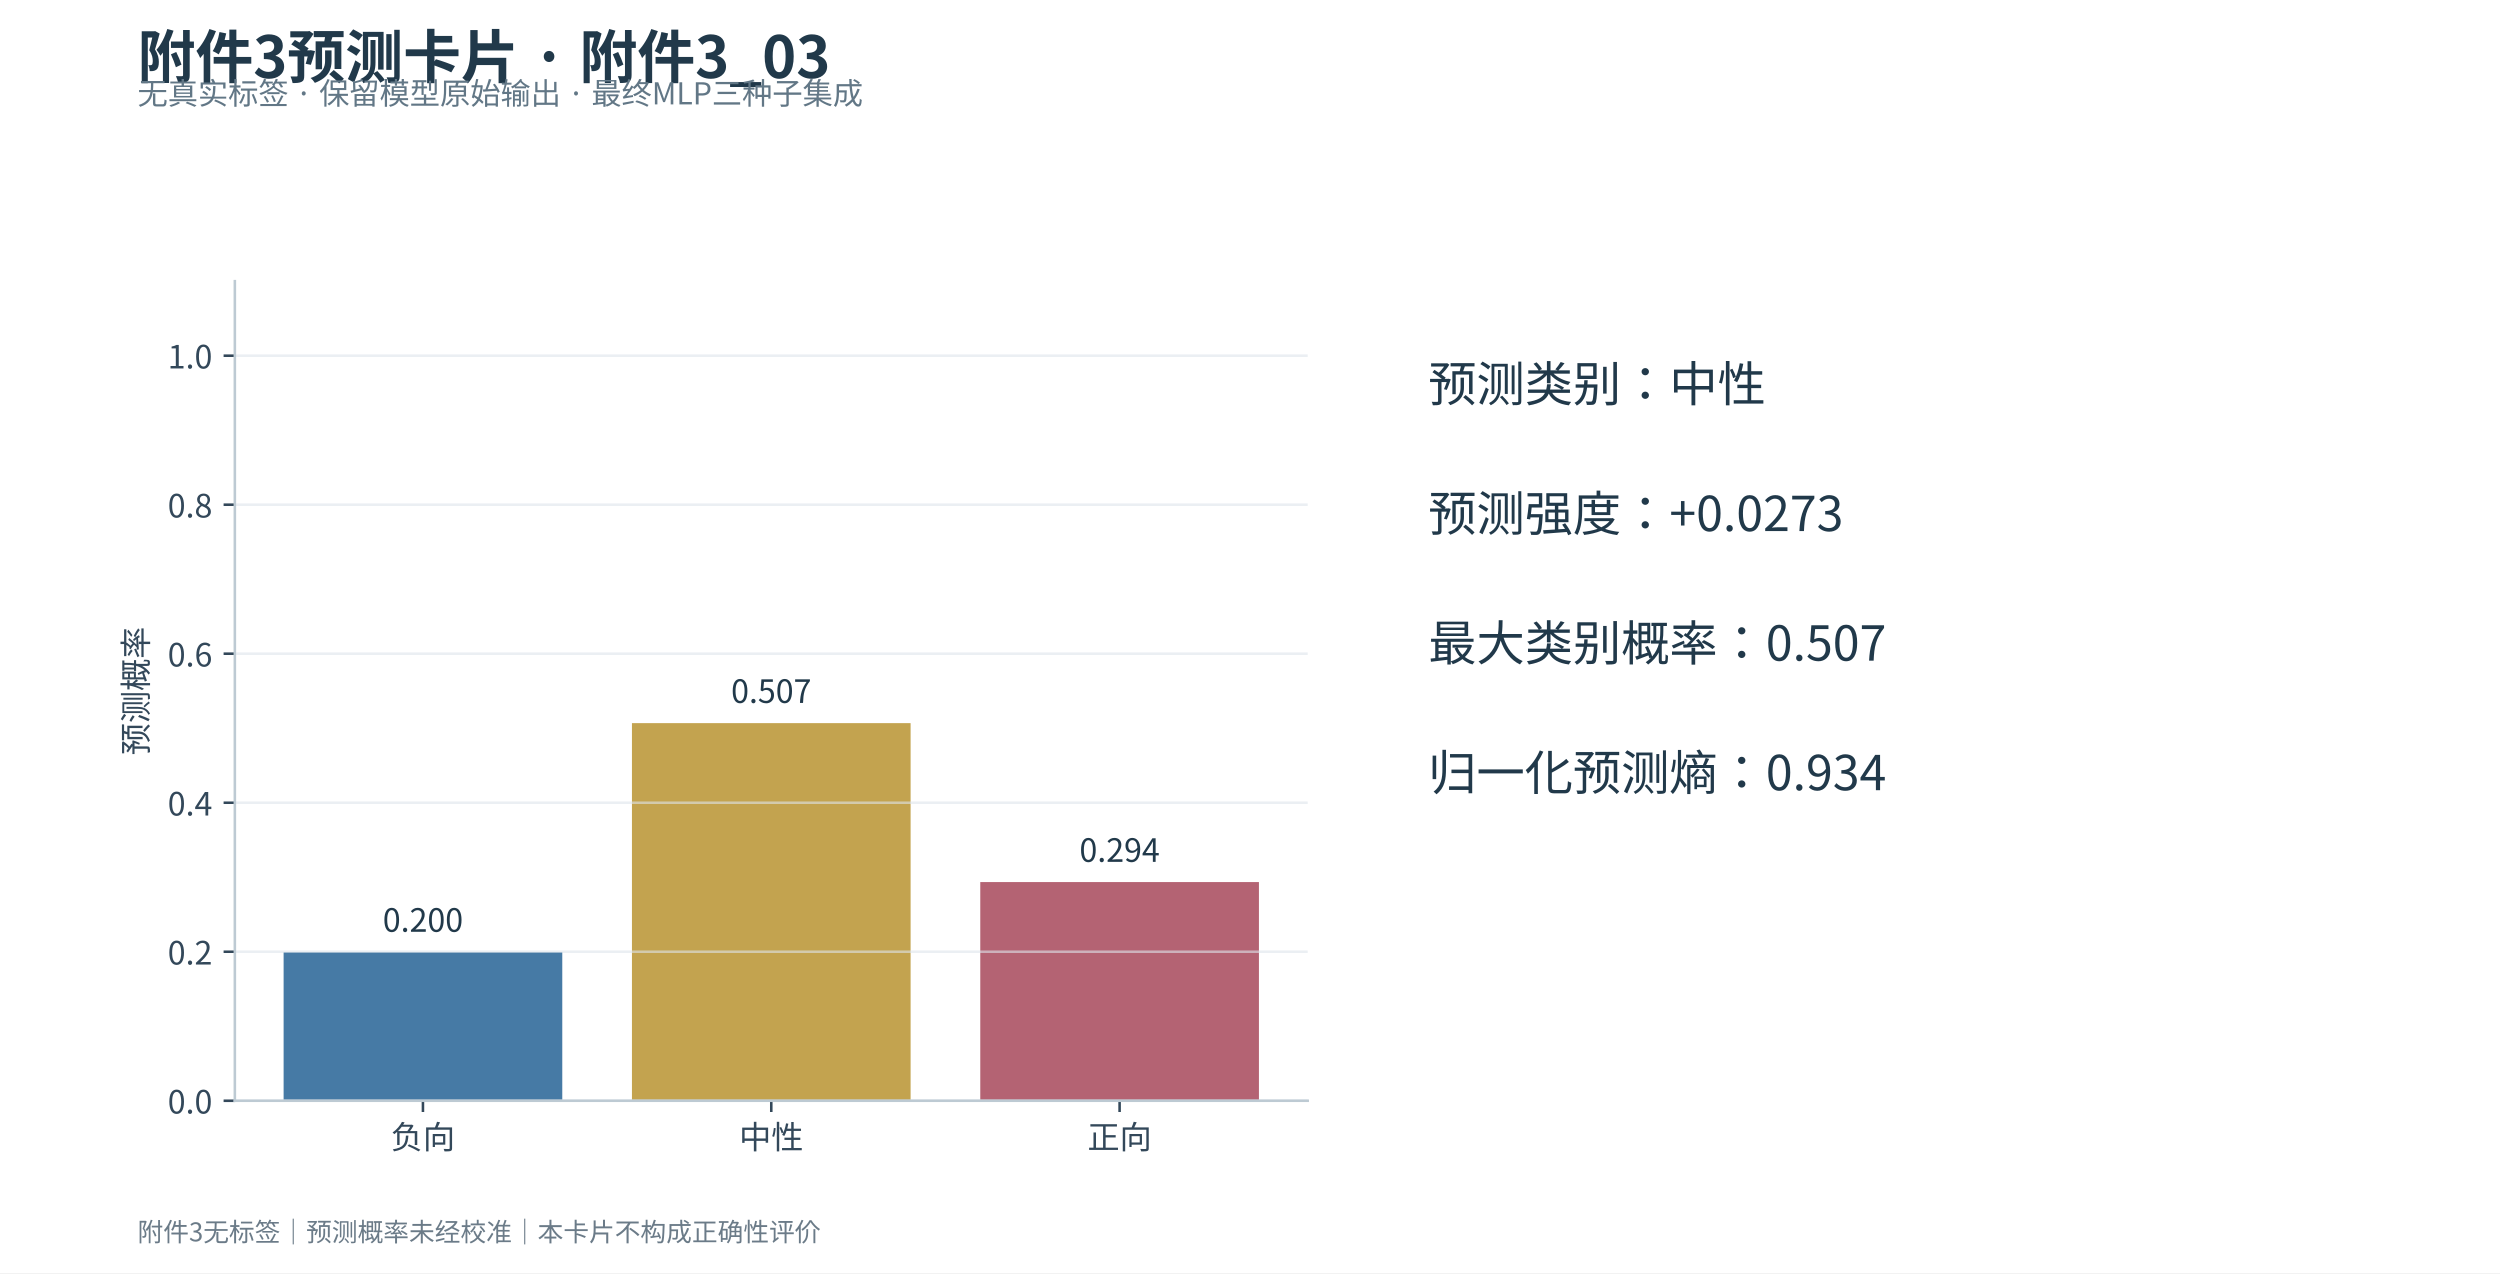
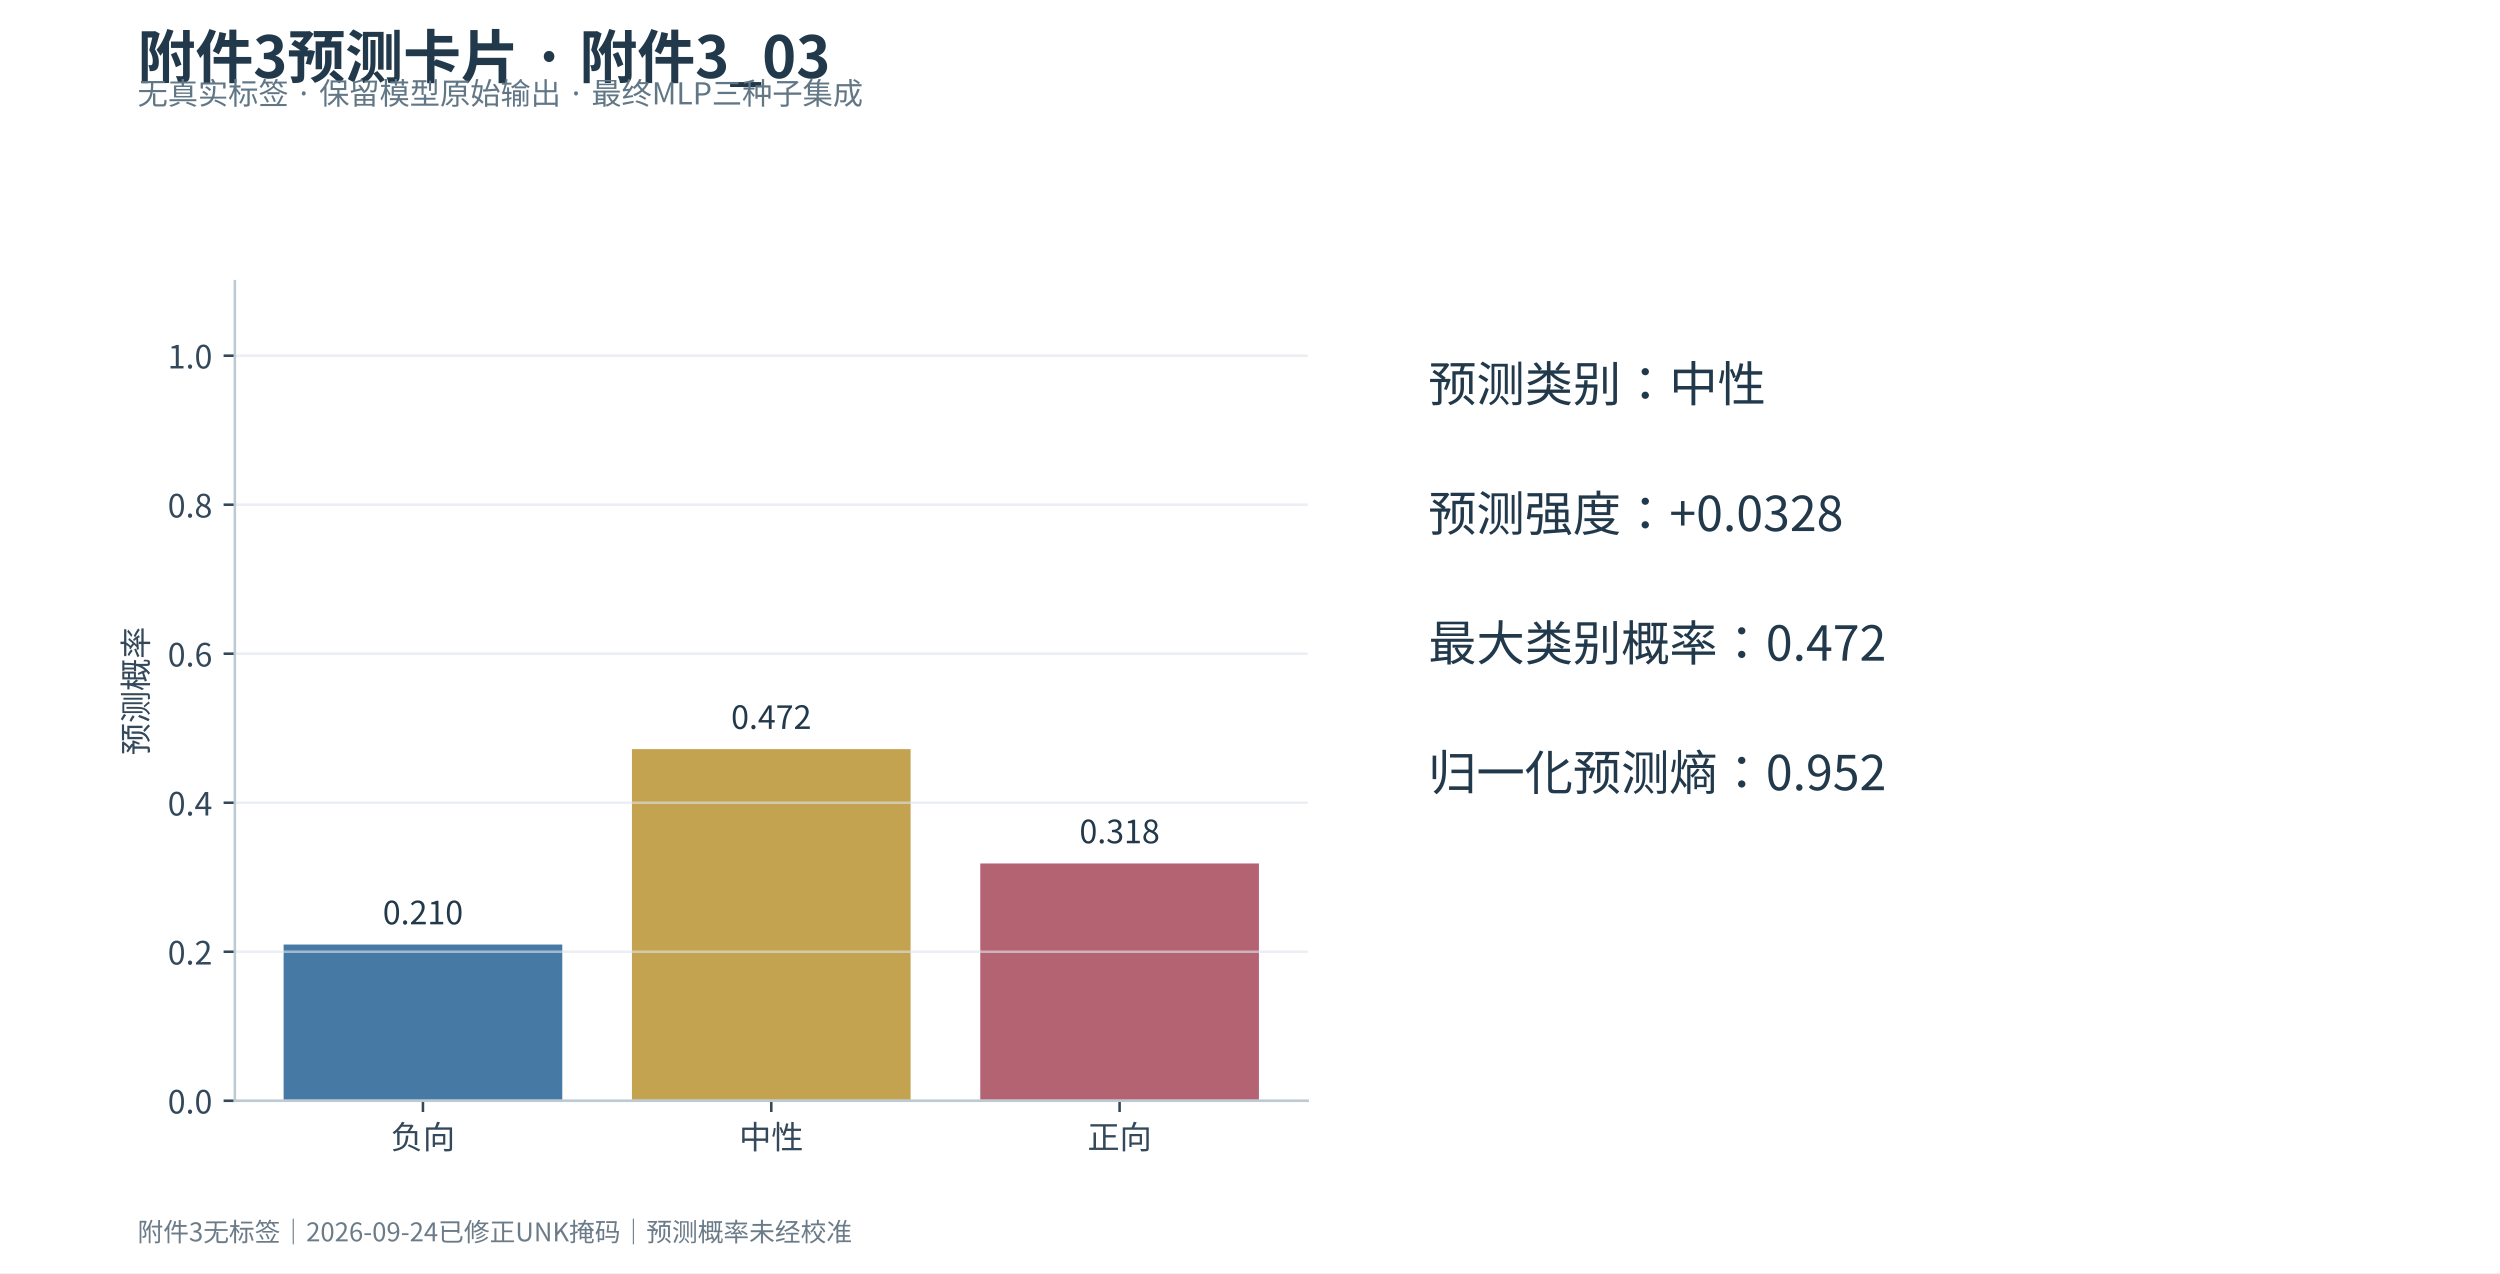
<svg xmlns="http://www.w3.org/2000/svg" xmlns:xlink="http://www.w3.org/1999/xlink" width="777.6pt" height="396pt" viewBox="0 0 777.6 396" version="1.1">
  <defs>
    <style type="text/css">*{stroke-linejoin: round; stroke-linecap: butt}</style>
  </defs>
  <g id="figure_1">
    <g id="patch_1">
      <path d="M 0 396  L 777.6 396  L 777.6 0  L 0 0  z " style="fill: #ffffff" />
    </g>
    <g id="axes_1">
      <g id="patch_2">
        <path d="M 73.046 342.38  L 406.747 342.38  L 406.747 87.457  L 73.046 87.457  z " style="fill: #ffffff" />
      </g>
      <g id="patch_3">
-         <path d="M 88.214 342.38  L 174.89 342.38  L 174.89 296.109  L 88.214 296.109  z " clip-path="url(#pf252b39860)" style="fill: #467aa5" />
+         <path d="M 88.214 342.38  L 174.89 342.38  L 174.89 293.798  L 88.214 293.798  z " clip-path="url(#p634d0d276d)" style="fill: #467aa5" />
      </g>
      <g id="patch_4">
-         <path d="M 196.559 342.38  L 283.234 342.38  L 283.234 224.924  L 196.559 224.924  z " clip-path="url(#pf252b39860)" style="fill: #c3a34f" />
+         <path d="M 196.559 342.38  L 283.234 342.38  L 283.234 233.015  L 196.559 233.015  z " clip-path="url(#p634d0d276d)" style="fill: #c3a34f" />
      </g>
      <g id="patch_5">
-         <path d="M 304.903 342.38  L 391.579 342.38  L 391.579 274.36  L 304.903 274.36  z " clip-path="url(#pf252b39860)" style="fill: #b46373" />
+         <path d="M 304.903 342.38  L 391.579 342.38  L 391.579 268.58  L 304.903 268.58  z " clip-path="url(#p634d0d276d)" style="fill: #b46373" />
      </g>
      <g id="matplotlib.axis_1">
        <g id="xtick_1">
          <g id="line2d_1">
            <defs>
-               <path id="m0d1c2ae600" d="M 0 0  L 0 3.5  " style="stroke: #33485a; stroke-width: 0.8" />
+               <path id="m2ed714d4b1" d="M 0 0  L 0 3.5  " style="stroke: #33485a; stroke-width: 0.8" />
            </defs>
            <g>
-               <use xlink:href="#m0d1c2ae600" x="131.552" y="342.38" style="fill: #33485a; stroke: #33485a; stroke-width: 0.8" />
+               <use xlink:href="#m2ed714d4b1" x="131.552" y="342.38" style="fill: #33485a; stroke: #33485a; stroke-width: 0.8" />
            </g>
          </g>
          <g id="text_1">
            <text style="font-size: 10px; font-family: 'Noto Sans CJK JP'; text-anchor: middle; fill: #33485a" x="131.552" y="357.339" transform="rotate(-0 131.552 357.3394)">负向</text>
          </g>
        </g>
        <g id="xtick_2">
          <g id="line2d_2">
            <g>
-               <use xlink:href="#m0d1c2ae600" x="239.897" y="342.38" style="fill: #33485a; stroke: #33485a; stroke-width: 0.8" />
+               <use xlink:href="#m2ed714d4b1" x="239.897" y="342.38" style="fill: #33485a; stroke: #33485a; stroke-width: 0.8" />
            </g>
          </g>
          <g id="text_2">
            <text style="font-size: 10px; font-family: 'Noto Sans CJK JP'; text-anchor: middle; fill: #33485a" x="239.897" y="357.339" transform="rotate(-0 239.8965 357.3394)">中性</text>
          </g>
        </g>
        <g id="xtick_3">
          <g id="line2d_3">
            <g>
-               <use xlink:href="#m0d1c2ae600" x="348.241" y="342.38" style="fill: #33485a; stroke: #33485a; stroke-width: 0.8" />
+               <use xlink:href="#m2ed714d4b1" x="348.241" y="342.38" style="fill: #33485a; stroke: #33485a; stroke-width: 0.8" />
            </g>
          </g>
          <g id="text_3">
            <text style="font-size: 10px; font-family: 'Noto Sans CJK JP'; text-anchor: middle; fill: #33485a" x="348.241" y="357.339" transform="rotate(-0 348.241 357.3394)">正向</text>
          </g>
        </g>
      </g>
      <g id="matplotlib.axis_2">
        <g id="ytick_1">
          <g id="line2d_4">
-             <path d="M 73.046 342.38  L 406.747 342.38  " clip-path="url(#pf252b39860)" style="fill: none; stroke: #dde5eb; stroke-opacity: 0.6; stroke-width: 0.8; stroke-linecap: square" />
+             <path d="M 73.046 342.38  L 406.747 342.38  " clip-path="url(#p634d0d276d)" style="fill: none; stroke: #dde5eb; stroke-opacity: 0.6; stroke-width: 0.8; stroke-linecap: square" />
          </g>
          <g id="line2d_5">
            <defs>
-               <path id="mee85622d3f" d="M 0 0  L -3.5 0  " style="stroke: #33485a; stroke-width: 0.8" />
+               <path id="mf8ea1e2314" d="M 0 0  L -3.5 0  " style="stroke: #33485a; stroke-width: 0.8" />
            </defs>
            <g>
-               <use xlink:href="#mee85622d3f" x="73.046" y="342.38" style="fill: #33485a; stroke: #33485a; stroke-width: 0.8" />
+               <use xlink:href="#mf8ea1e2314" x="73.046" y="342.38" style="fill: #33485a; stroke: #33485a; stroke-width: 0.8" />
            </g>
          </g>
          <g id="text_4">
            <text style="font-size: 10px; font-family: 'Noto Sans CJK JP'; text-anchor: end; fill: #33485a" x="66.046" y="346.36" transform="rotate(-0 66.046 346.3597)">0.0</text>
          </g>
        </g>
        <g id="ytick_2">
          <g id="line2d_6">
-             <path d="M 73.046 296.03  L 406.747 296.03  " clip-path="url(#pf252b39860)" style="fill: none; stroke: #dde5eb; stroke-opacity: 0.6; stroke-width: 0.8; stroke-linecap: square" />
+             <path d="M 73.046 296.03  L 406.747 296.03  " clip-path="url(#p634d0d276d)" style="fill: none; stroke: #dde5eb; stroke-opacity: 0.6; stroke-width: 0.8; stroke-linecap: square" />
          </g>
          <g id="line2d_7">
            <g>
-               <use xlink:href="#mee85622d3f" x="73.046" y="296.03" style="fill: #33485a; stroke: #33485a; stroke-width: 0.8" />
+               <use xlink:href="#mf8ea1e2314" x="73.046" y="296.03" style="fill: #33485a; stroke: #33485a; stroke-width: 0.8" />
            </g>
          </g>
          <g id="text_5">
            <text style="font-size: 10px; font-family: 'Noto Sans CJK JP'; text-anchor: end; fill: #33485a" x="66.046" y="300.01" transform="rotate(-0 66.046 300.0101)">0.2</text>
          </g>
        </g>
        <g id="ytick_3">
          <g id="line2d_8">
-             <path d="M 73.046 249.681  L 406.747 249.681  " clip-path="url(#pf252b39860)" style="fill: none; stroke: #dde5eb; stroke-opacity: 0.6; stroke-width: 0.8; stroke-linecap: square" />
+             <path d="M 73.046 249.681  L 406.747 249.681  " clip-path="url(#p634d0d276d)" style="fill: none; stroke: #dde5eb; stroke-opacity: 0.6; stroke-width: 0.8; stroke-linecap: square" />
          </g>
          <g id="line2d_9">
            <g>
-               <use xlink:href="#mee85622d3f" x="73.046" y="249.681" style="fill: #33485a; stroke: #33485a; stroke-width: 0.8" />
+               <use xlink:href="#mf8ea1e2314" x="73.046" y="249.681" style="fill: #33485a; stroke: #33485a; stroke-width: 0.8" />
            </g>
          </g>
          <g id="text_6">
            <text style="font-size: 10px; font-family: 'Noto Sans CJK JP'; text-anchor: end; fill: #33485a" x="66.046" y="253.661" transform="rotate(-0 66.046 253.6606)">0.4</text>
          </g>
        </g>
        <g id="ytick_4">
          <g id="line2d_10">
-             <path d="M 73.046 203.331  L 406.747 203.331  " clip-path="url(#pf252b39860)" style="fill: none; stroke: #dde5eb; stroke-opacity: 0.6; stroke-width: 0.8; stroke-linecap: square" />
+             <path d="M 73.046 203.331  L 406.747 203.331  " clip-path="url(#p634d0d276d)" style="fill: none; stroke: #dde5eb; stroke-opacity: 0.6; stroke-width: 0.8; stroke-linecap: square" />
          </g>
          <g id="line2d_11">
            <g>
-               <use xlink:href="#mee85622d3f" x="73.046" y="203.331" style="fill: #33485a; stroke: #33485a; stroke-width: 0.8" />
+               <use xlink:href="#mf8ea1e2314" x="73.046" y="203.331" style="fill: #33485a; stroke: #33485a; stroke-width: 0.8" />
            </g>
          </g>
          <g id="text_7">
            <text style="font-size: 10px; font-family: 'Noto Sans CJK JP'; text-anchor: end; fill: #33485a" x="66.046" y="207.311" transform="rotate(-0 66.046 207.3111)">0.6</text>
          </g>
        </g>
        <g id="ytick_5">
          <g id="line2d_12">
-             <path d="M 73.046 156.982  L 406.747 156.982  " clip-path="url(#pf252b39860)" style="fill: none; stroke: #dde5eb; stroke-opacity: 0.6; stroke-width: 0.8; stroke-linecap: square" />
+             <path d="M 73.046 156.982  L 406.747 156.982  " clip-path="url(#p634d0d276d)" style="fill: none; stroke: #dde5eb; stroke-opacity: 0.6; stroke-width: 0.8; stroke-linecap: square" />
          </g>
          <g id="line2d_13">
            <g>
-               <use xlink:href="#mee85622d3f" x="73.046" y="156.982" style="fill: #33485a; stroke: #33485a; stroke-width: 0.8" />
+               <use xlink:href="#mf8ea1e2314" x="73.046" y="156.982" style="fill: #33485a; stroke: #33485a; stroke-width: 0.8" />
            </g>
          </g>
          <g id="text_8">
            <text style="font-size: 10px; font-family: 'Noto Sans CJK JP'; text-anchor: end; fill: #33485a" x="66.046" y="160.962" transform="rotate(-0 66.046 160.9615)">0.8</text>
          </g>
        </g>
        <g id="ytick_6">
          <g id="line2d_14">
-             <path d="M 73.046 110.632  L 406.747 110.632  " clip-path="url(#pf252b39860)" style="fill: none; stroke: #dde5eb; stroke-opacity: 0.6; stroke-width: 0.8; stroke-linecap: square" />
+             <path d="M 73.046 110.632  L 406.747 110.632  " clip-path="url(#p634d0d276d)" style="fill: none; stroke: #dde5eb; stroke-opacity: 0.6; stroke-width: 0.8; stroke-linecap: square" />
          </g>
          <g id="line2d_15">
            <g>
-               <use xlink:href="#mee85622d3f" x="73.046" y="110.632" style="fill: #33485a; stroke: #33485a; stroke-width: 0.8" />
+               <use xlink:href="#mf8ea1e2314" x="73.046" y="110.632" style="fill: #33485a; stroke: #33485a; stroke-width: 0.8" />
            </g>
          </g>
          <g id="text_9">
            <text style="font-size: 10px; font-family: 'Noto Sans CJK JP'; text-anchor: end; fill: #33485a" x="66.046" y="114.612" transform="rotate(-0 66.046 114.612)">1.0</text>
          </g>
        </g>
        <g id="text_10">
          <text style="font-size: 10px; font-family: 'Noto Sans CJK JP'; text-anchor: middle; fill: #33485a" x="45.876" y="214.919" transform="rotate(-90 45.87569 214.9187)">预测概率</text>
        </g>
      </g>
      <g id="patch_6">
        <path d="M 73.046 342.38  L 73.046 87.457  " style="fill: none; stroke: #bdcad3; stroke-width: 0.8; stroke-linejoin: miter; stroke-linecap: square" />
      </g>
      <g id="patch_7">
        <path d="M 73.046 342.38  L 406.747 342.38  " style="fill: none; stroke: #bdcad3; stroke-width: 0.8; stroke-linejoin: miter; stroke-linecap: square" />
      </g>
      <g id="text_11">
-         <text style="font-size: 10px; font-family: 'Noto Sans CJK JP'; text-anchor: middle; fill: #21394a" x="131.552" y="289.818" transform="rotate(-0 131.552 289.8184)">0.200</text>
+         <text style="font-size: 10px; font-family: 'Noto Sans CJK JP'; text-anchor: middle; fill: #21394a" x="131.552" y="287.507" transform="rotate(-0 131.552 287.5072)">0.210</text>
      </g>
      <g id="text_12">
-         <text style="font-size: 10px; font-family: 'Noto Sans CJK JP'; text-anchor: middle; fill: #21394a" x="239.897" y="218.633" transform="rotate(-0 239.8965 218.633)">0.507</text>
+         <text style="font-size: 10px; font-family: 'Noto Sans CJK JP'; text-anchor: middle; fill: #21394a" x="239.897" y="226.724" transform="rotate(-0 239.8965 226.724)">0.472</text>
      </g>
      <g id="text_13">
-         <text style="font-size: 10px; font-family: 'Noto Sans CJK JP'; text-anchor: middle; fill: #21394a" x="348.241" y="268.069" transform="rotate(-0 348.241 268.0691)">0.294</text>
+         <text style="font-size: 10px; font-family: 'Noto Sans CJK JP'; text-anchor: middle; fill: #21394a" x="348.241" y="262.289" transform="rotate(-0 348.241 262.2892)">0.318</text>
      </g>
    </g>
    <g id="axes_2">
      <g id="text_14">
        <text style="font-size: 15px; font-family: 'Noto Sans CJK JP'; fill: #21394a" transform="translate(444.2431 124.8888)">预测类别：中性</text>
        <text style="font-size: 15px; font-family: 'Noto Sans CJK JP'; fill: #21394a" transform="translate(444.2431 145.0394)" />
-         <text style="font-size: 15px; font-family: 'Noto Sans CJK JP'; fill: #21394a" transform="translate(444.2431 165.1901)">预测强度：+0.0273</text>
+         <text style="font-size: 15px; font-family: 'Noto Sans CJK JP'; fill: #21394a" transform="translate(444.2431 165.1901)">预测强度：+0.0328</text>
        <text style="font-size: 15px; font-family: 'Noto Sans CJK JP'; fill: #21394a" transform="translate(444.2431 185.3407)" />
-         <text style="font-size: 15px; font-family: 'Noto Sans CJK JP'; fill: #21394a" transform="translate(444.2431 205.4913)">最大类别概率：0.507</text>
+         <text style="font-size: 15px; font-family: 'Noto Sans CJK JP'; fill: #21394a" transform="translate(444.2431 205.4913)">最大类别概率：0.472</text>
        <text style="font-size: 15px; font-family: 'Noto Sans CJK JP'; fill: #21394a" transform="translate(444.2431 225.6419)" />
-         <text style="font-size: 15px; font-family: 'Noto Sans CJK JP'; fill: #21394a" transform="translate(444.2431 245.7926)">归一化预测熵：0.934</text>
+         <text style="font-size: 15px; font-family: 'Noto Sans CJK JP'; fill: #21394a" transform="translate(444.2431 245.7926)">归一化预测熵：0.952</text>
      </g>
    </g>
    <g id="text_15">
      <text style="font-weight: 700; font-size: 18px; font-family: 'Noto Sans CJK JP'; text-anchor: start; fill: #21394a" x="42.768" y="24.263" transform="rotate(-0 42.768 24.26344)">附件3预测卡片 · 附件3_03</text>
    </g>
    <g id="text_16">
      <text style="font-size: 9.4px; font-family: 'Noto Sans CJK JP'; text-anchor: start; fill: #627786" x="42.768" y="32.472" transform="rotate(-0 42.768 32.472)">无真实标签 · 保留模型原始输出 · 最终MLP三种子集成</text>
    </g>
    <g id="text_17">
-       <text style="font-size: 8px; font-family: 'Noto Sans CJK JP'; text-anchor: start; fill: #6b7b88" x="42.768" y="386.1" transform="rotate(-0 42.768 386.1)">附件3无标签｜预测概率未经校准｜本卡片不构成正确性评价</text>
+       <text style="font-size: 8px; font-family: 'Noto Sans CJK JP'; text-anchor: start; fill: #6b7b88" x="42.768" y="386.1" transform="rotate(-0 42.768 386.1)">附件3无标签｜2026-09-24已修正UNK掩码｜预测概率未经校准</text>
    </g>
  </g>
  <defs>
-     <clipPath id="pf252b39860">
+     <clipPath id="p634d0d276d">
      <rect x="73.046" y="87.457" width="333.701" height="254.923" />
    </clipPath>
  </defs>
</svg>
